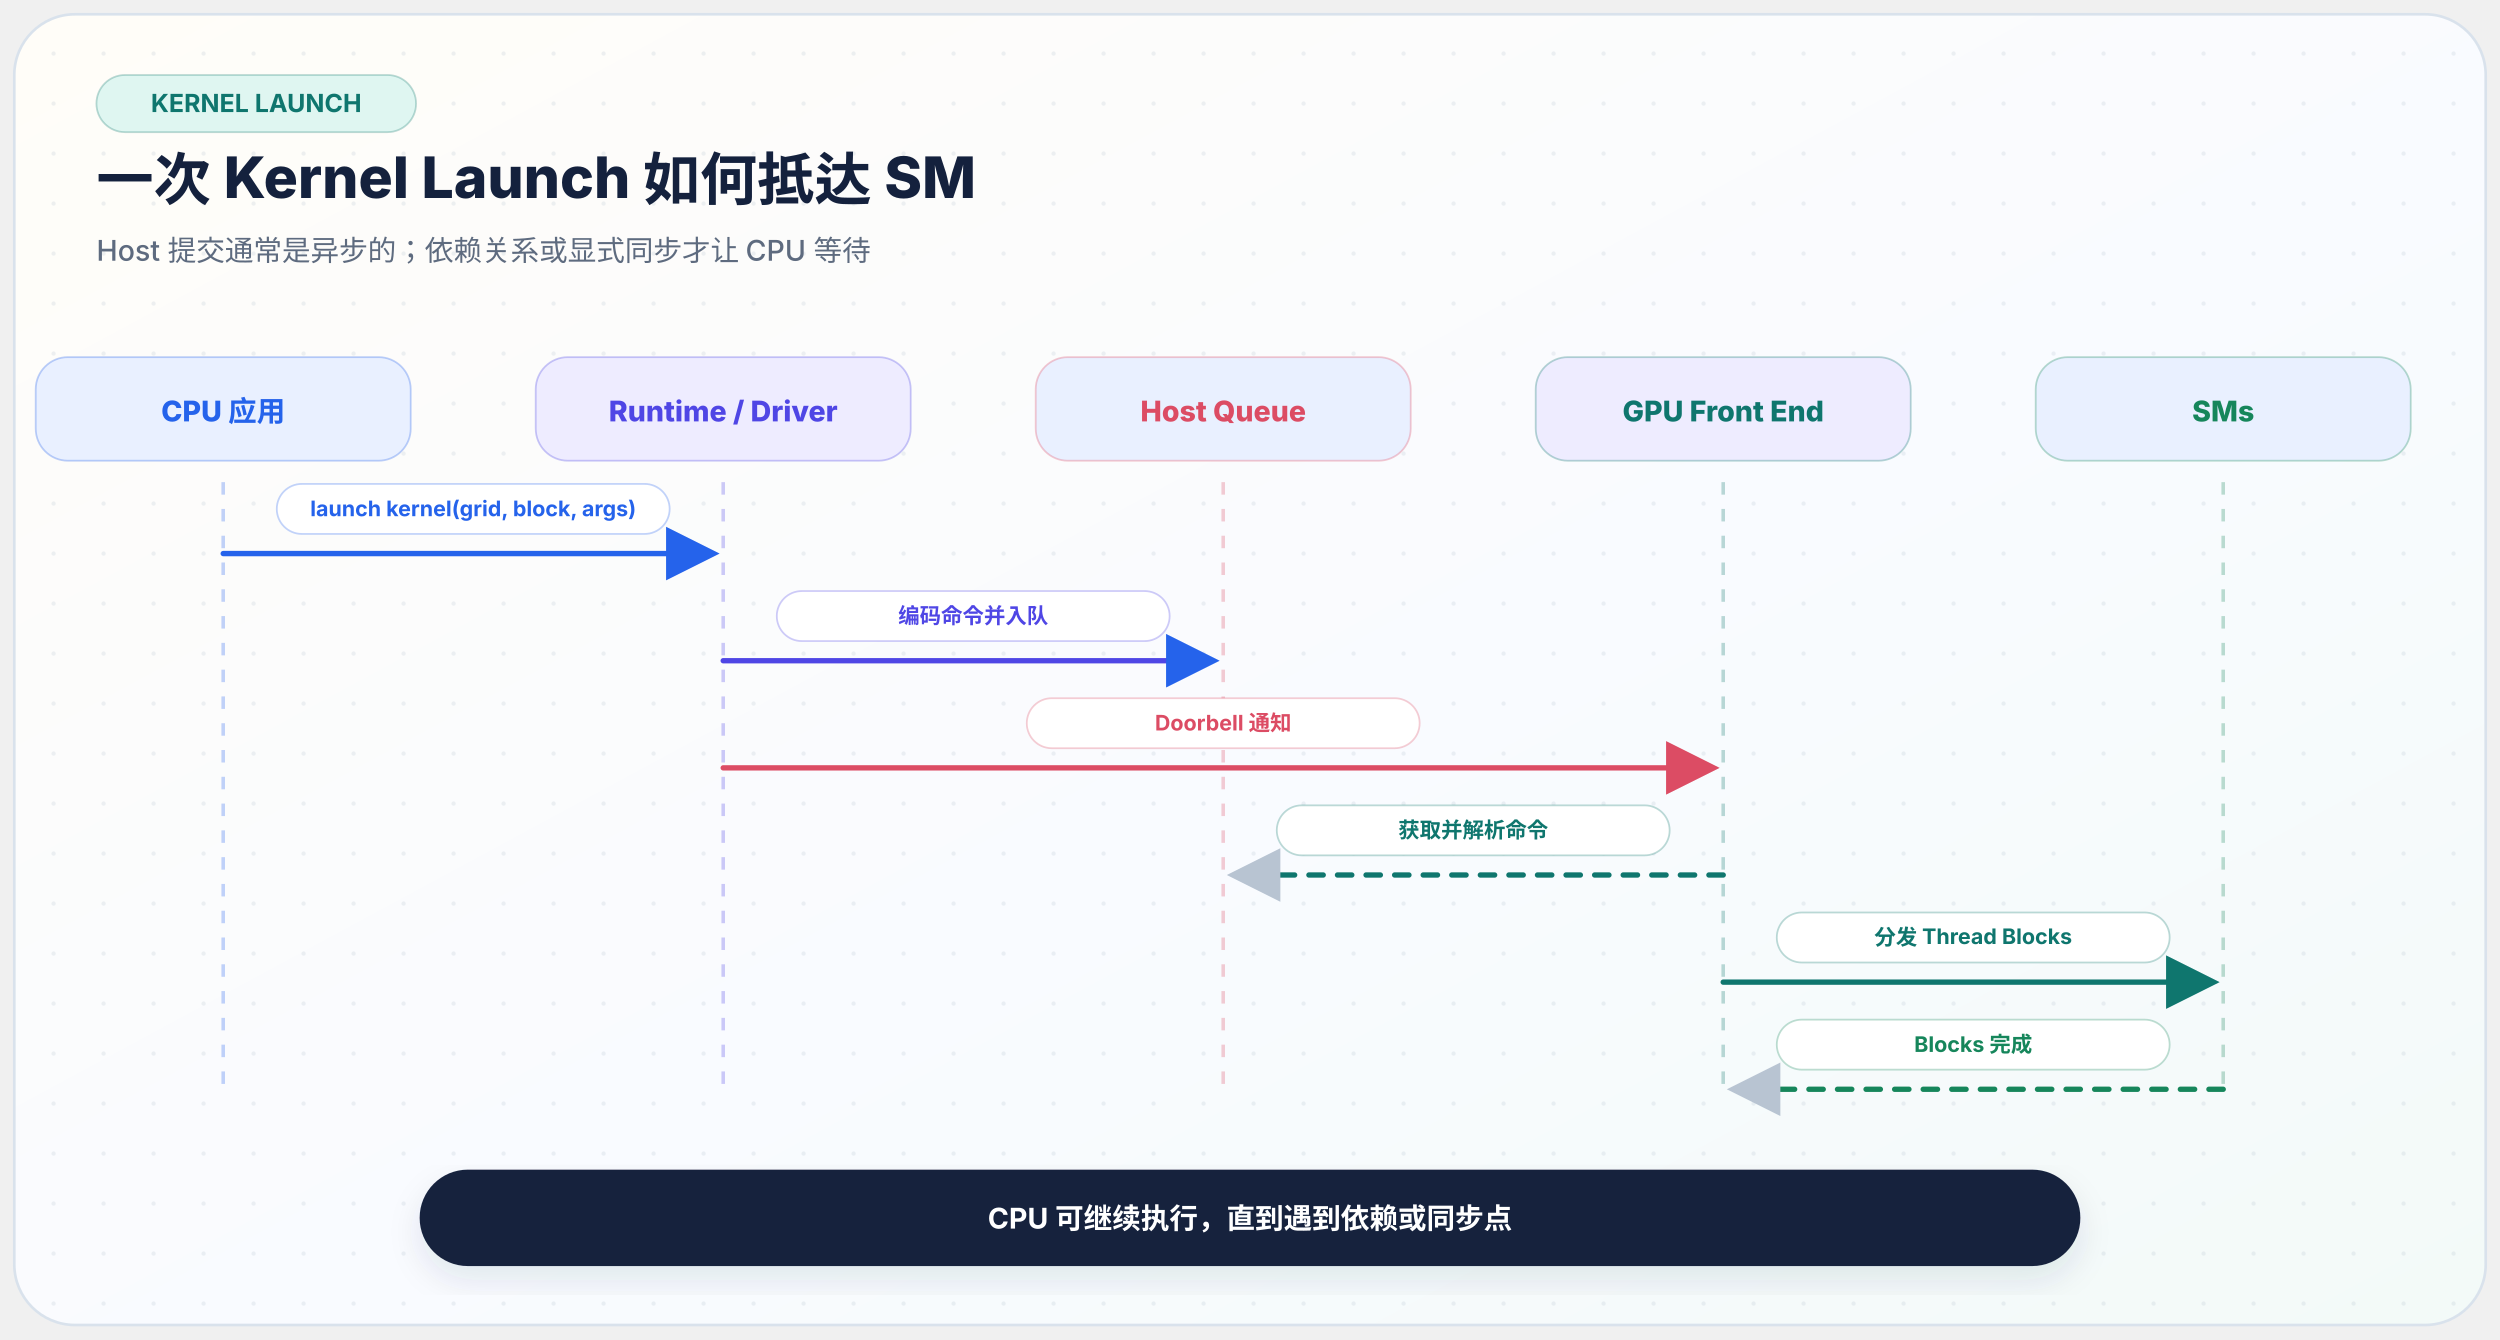
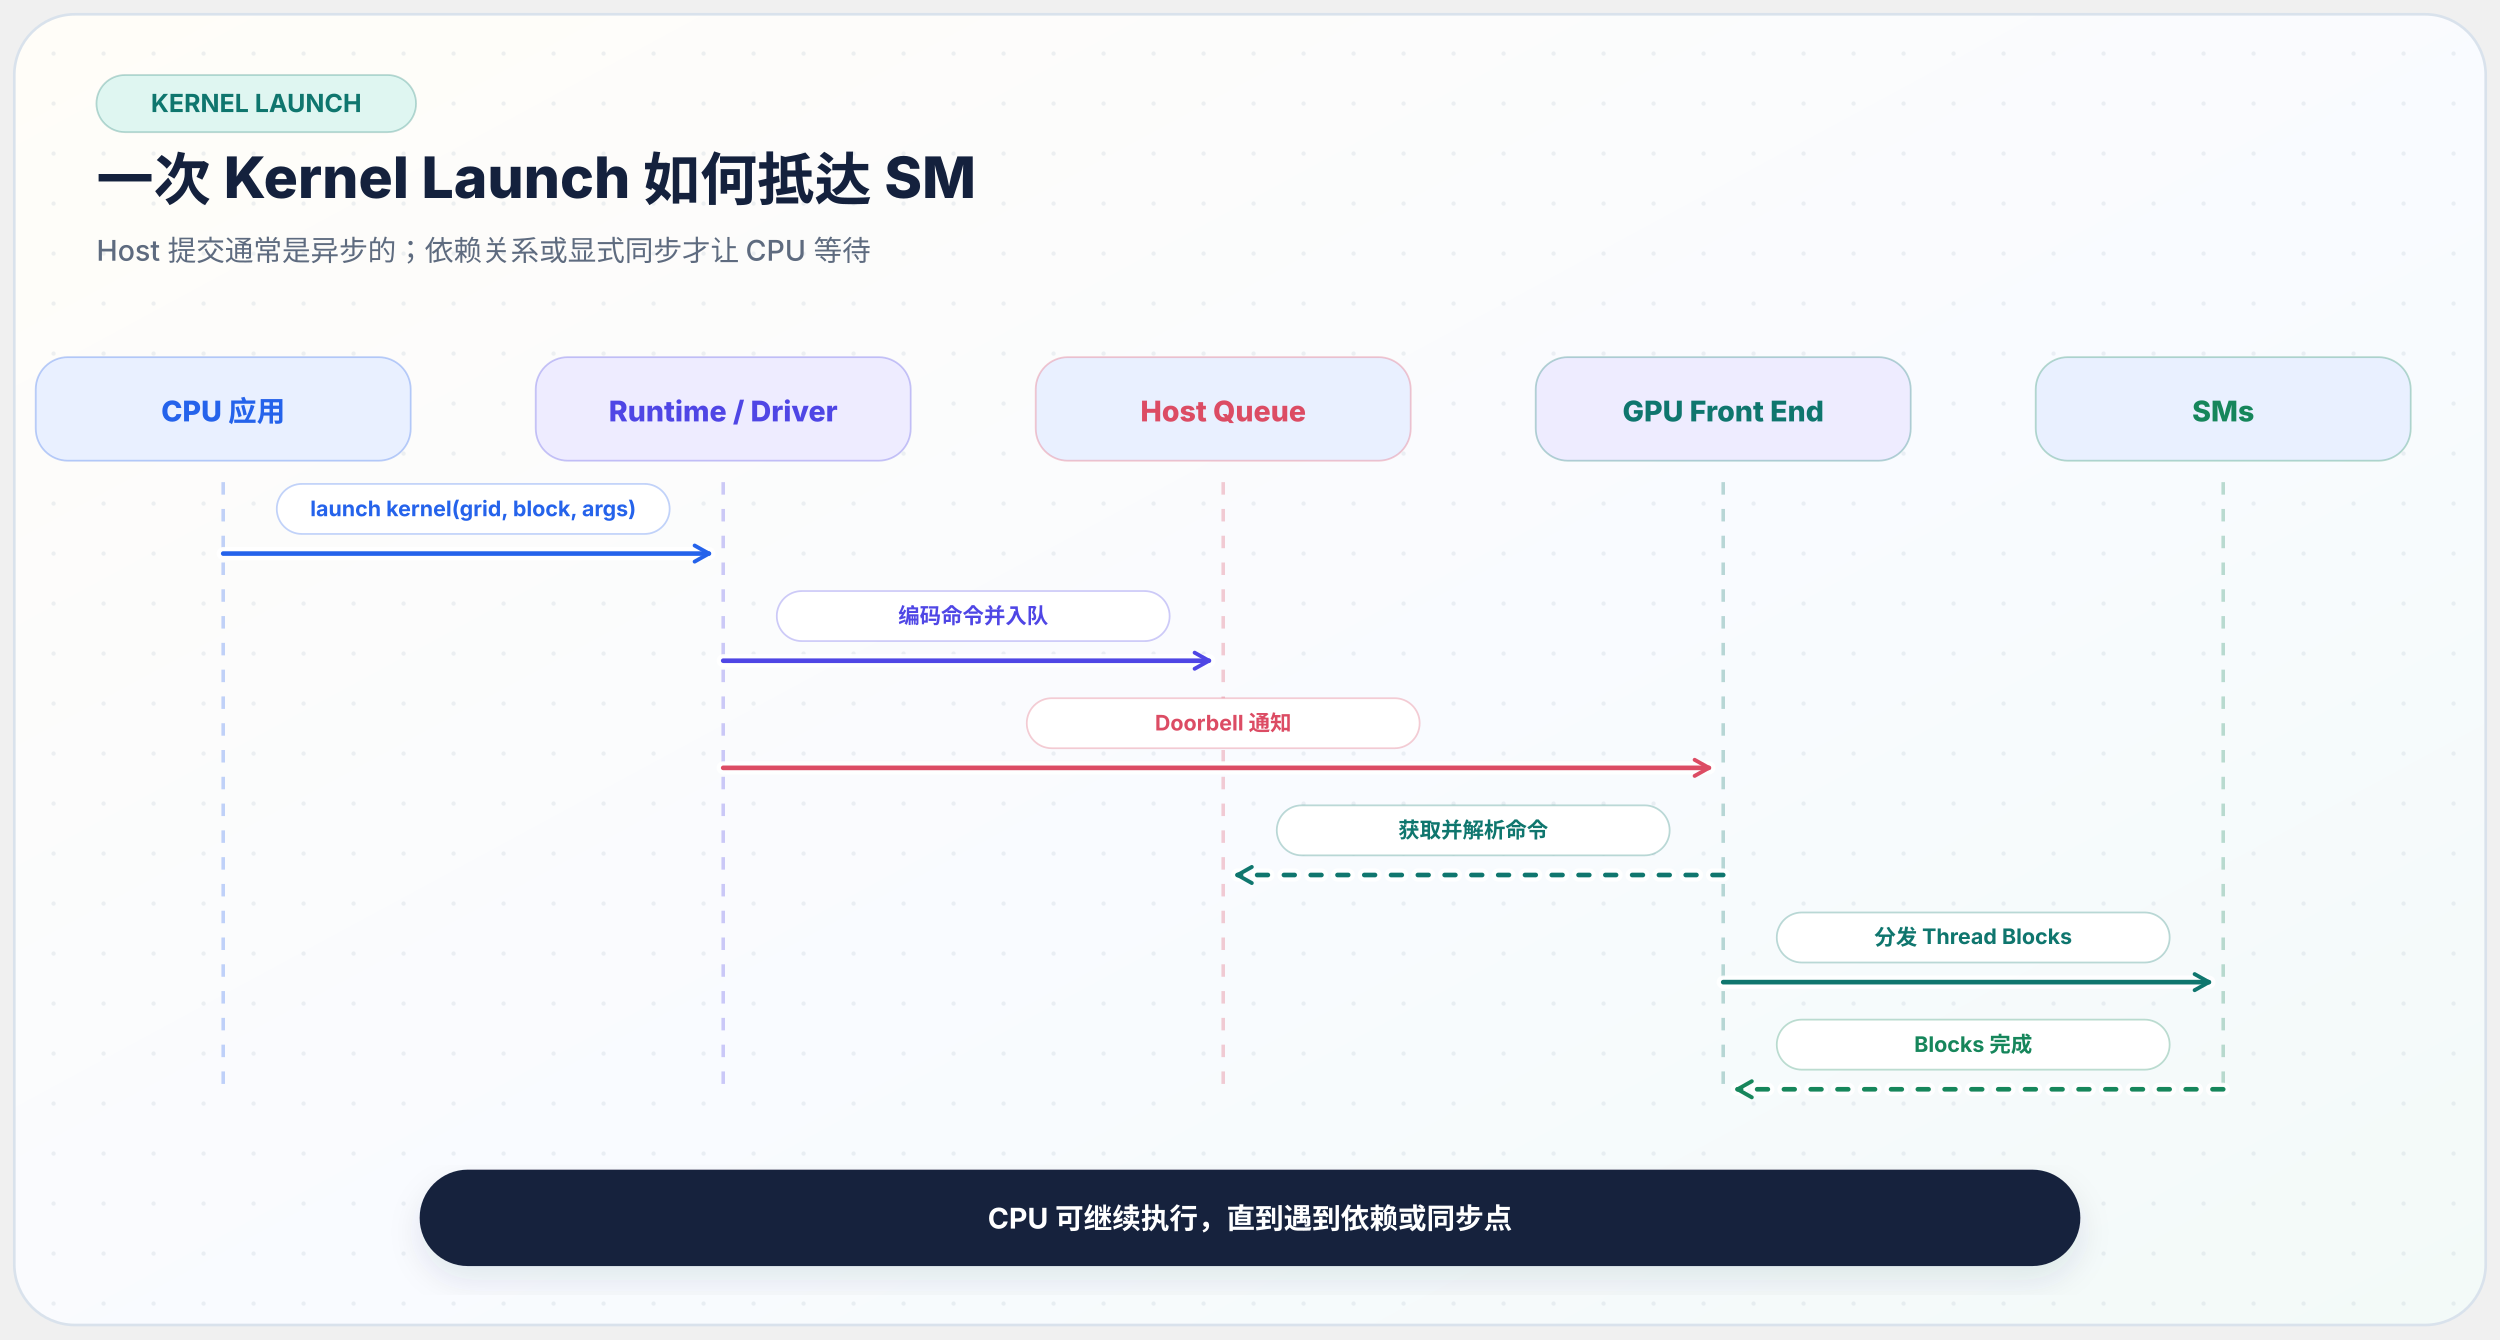
<svg xmlns="http://www.w3.org/2000/svg" width="1400" height="750" viewBox="0 0 1400 750" role="img" aria-labelledby="diagram-title diagram-desc">
  <defs>
    <linearGradient id="paper" x1="0" y1="0" x2="1" y2="1">
      <stop offset="0" stop-color="#fffdf8" />
      <stop offset=".55" stop-color="#f9fbff" />
      <stop offset="1" stop-color="#f3faf8" />
    </linearGradient>
    <pattern id="dots" width="28" height="28" patternUnits="userSpaceOnUse">
      <circle cx="2" cy="2" r="1.2" fill="#9fb0c2" opacity=".18" />
    </pattern>
    <filter id="shadow" x="-20%" y="-20%" width="140%" height="150%">
      <feDropShadow dx="0" dy="8" stdDeviation="9" flood-color="#183153" flood-opacity=".10" />
    </filter>
-     <marker id="arrow" markerWidth="10" markerHeight="10" refX="8" refY="5" orient="auto" markerUnits="strokeWidth">
-       <path d="M 0 0 L 10 5 L 0 10 z" fill="#b8c4d2" />
+     <marker id="arrow" markerWidth="12" markerHeight="12" refX="10" refY="6" orient="auto" markerUnits="userSpaceOnUse">
+       <path d="M 2 1.5 L 10 6 L 2 10.5" fill="none" stroke="#b8c4d2" stroke-width="2.2" stroke-linecap="round" stroke-linejoin="round" />
    </marker>
-     <marker id="arrowTeal" markerWidth="10" markerHeight="10" refX="8" refY="5" orient="auto" markerUnits="strokeWidth">
-       <path d="M 0 0 L 10 5 L 0 10 z" fill="#0f766e" />
+     <marker id="arrowTeal" markerWidth="12" markerHeight="12" refX="10" refY="6" orient="auto" markerUnits="userSpaceOnUse">
+       <path d="M 2 1.5 L 10 6 L 2 10.5" fill="none" stroke="#0f766e" stroke-width="2.2" stroke-linecap="round" stroke-linejoin="round" />
    </marker>
-     <marker id="arrowBlue" markerWidth="10" markerHeight="10" refX="8" refY="5" orient="auto" markerUnits="strokeWidth">
-       <path d="M 0 0 L 10 5 L 0 10 z" fill="#2563eb" />
+     <marker id="arrowBlue" markerWidth="12" markerHeight="12" refX="10" refY="6" orient="auto" markerUnits="userSpaceOnUse">
+       <path d="M 2 1.5 L 10 6 L 2 10.5" fill="none" stroke="#2563eb" stroke-width="2.2" stroke-linecap="round" stroke-linejoin="round" />
    </marker>
-     <marker id="arrowAmber" markerWidth="10" markerHeight="10" refX="8" refY="5" orient="auto" markerUnits="strokeWidth">
-       <path d="M 0 0 L 10 5 L 0 10 z" fill="#d97706" />
+     <marker id="arrowIndigo" markerWidth="12" markerHeight="12" refX="10" refY="6" orient="auto" markerUnits="userSpaceOnUse">
+       <path d="M 2 1.5 L 10 6 L 2 10.5" fill="none" stroke="#4f46e5" stroke-width="2.2" stroke-linecap="round" stroke-linejoin="round" />
    </marker>
-     <marker id="arrowRose" markerWidth="10" markerHeight="10" refX="8" refY="5" orient="auto" markerUnits="strokeWidth">
-       <path d="M 0 0 L 10 5 L 0 10 z" fill="#dc4c64" />
+     <marker id="arrowAmber" markerWidth="12" markerHeight="12" refX="10" refY="6" orient="auto" markerUnits="userSpaceOnUse">
+       <path d="M 2 1.5 L 10 6 L 2 10.5" fill="none" stroke="#d97706" stroke-width="2.2" stroke-linecap="round" stroke-linejoin="round" />
+     </marker>
+     <marker id="arrowRose" markerWidth="12" markerHeight="12" refX="10" refY="6" orient="auto" markerUnits="userSpaceOnUse">
+       <path d="M 2 1.5 L 10 6 L 2 10.5" fill="none" stroke="#dc4c64" stroke-width="2.2" stroke-linecap="round" stroke-linejoin="round" />
+     </marker>
+     <marker id="arrowGreen" markerWidth="12" markerHeight="12" refX="10" refY="6" orient="auto" markerUnits="userSpaceOnUse">
+       <path d="M 2 1.5 L 10 6 L 2 10.5" fill="none" stroke="#16865b" stroke-width="2.2" stroke-linecap="round" stroke-linejoin="round" />
    </marker>
  </defs>
  <rect x="8" y="8" width="1384" height="734" rx="34" fill="url(#paper)" stroke="#d9e2ec" stroke-width="1.5" />
  <rect x="8" y="8" width="1384" height="734" rx="34" fill="url(#dots)" />
  <g>
    <rect x="54" y="42" width="179" height="32" rx="16" fill="#dff6f1" stroke="#0f766e" stroke-opacity=".28" />
    <text x="143.5" y="62.76" text-anchor="middle" font-family="Inter, Noto Sans SC, PingFang SC, Microsoft YaHei, system-ui, sans-serif" font-size="14" font-weight="700" fill="#0f766e" opacity="1">
      <tspan x="143.5" dy="0">KERNEL LAUNCH</tspan>
    </text>
  </g>
  <text x="54" y="112" text-anchor="start" font-family="Inter, Noto Sans SC, PingFang SC, Microsoft YaHei, system-ui, sans-serif" font-size="32" font-weight="800" fill="#14213d" opacity="1">
    <tspan x="54" dy="0">一次 Kernel Launch 如何抵达 SM</tspan>
  </text>
  <text x="54" y="146" text-anchor="start" font-family="Inter, Noto Sans SC, PingFang SC, Microsoft YaHei, system-ui, sans-serif" font-size="16" font-weight="500" fill="#5e6b7f" opacity="1">
    <tspan x="54" dy="0">Host 提交通常是异步的；依赖关系或显式同步才让 CPU 等待</tspan>
  </text>
  <g>
    <rect x="20" y="200" width="210" height="58" rx="18" fill="#e9f0ff" stroke="#2563eb" stroke-opacity=".3" />
    <text x="125" y="236" text-anchor="middle" font-family="Inter, Noto Sans SC, PingFang SC, Microsoft YaHei, system-ui, sans-serif" font-size="16" font-weight="800" fill="#2563eb" opacity="1">
      <tspan x="125" dy="0">CPU 应用</tspan>
    </text>
    <line x1="125" y1="270" x2="125" y2="610" stroke="#2563eb" stroke-opacity=".28" stroke-width="2" stroke-dasharray="7 8" />
  </g>
  <g>
    <rect x="300" y="200" width="210" height="58" rx="18" fill="#eeecff" stroke="#4f46e5" stroke-opacity=".3" />
    <text x="405" y="236" text-anchor="middle" font-family="Inter, Noto Sans SC, PingFang SC, Microsoft YaHei, system-ui, sans-serif" font-size="16" font-weight="800" fill="#4f46e5" opacity="1">
      <tspan x="405" dy="0">Runtime / Driver</tspan>
    </text>
    <line x1="405" y1="270" x2="405" y2="610" stroke="#4f46e5" stroke-opacity=".28" stroke-width="2" stroke-dasharray="7 8" />
  </g>
  <g>
    <rect x="580" y="200" width="210" height="58" rx="18" fill="#e9f0ff" stroke="#dc4c64" stroke-opacity=".3" />
    <text x="685" y="236" text-anchor="middle" font-family="Inter, Noto Sans SC, PingFang SC, Microsoft YaHei, system-ui, sans-serif" font-size="16" font-weight="800" fill="#dc4c64" opacity="1">
      <tspan x="685" dy="0">Host Queue</tspan>
    </text>
    <line x1="685" y1="270" x2="685" y2="610" stroke="#dc4c64" stroke-opacity=".28" stroke-width="2" stroke-dasharray="7 8" />
  </g>
  <g>
    <rect x="860" y="200" width="210" height="58" rx="18" fill="#eeecff" stroke="#0f766e" stroke-opacity=".3" />
    <text x="965" y="236" text-anchor="middle" font-family="Inter, Noto Sans SC, PingFang SC, Microsoft YaHei, system-ui, sans-serif" font-size="16" font-weight="800" fill="#0f766e" opacity="1">
      <tspan x="965" dy="0">GPU Front End</tspan>
    </text>
    <line x1="965" y1="270" x2="965" y2="610" stroke="#0f766e" stroke-opacity=".28" stroke-width="2" stroke-dasharray="7 8" />
  </g>
  <g>
    <rect x="1140" y="200" width="210" height="58" rx="18" fill="#e9f0ff" stroke="#16865b" stroke-opacity=".3" />
    <text x="1245" y="236" text-anchor="middle" font-family="Inter, Noto Sans SC, PingFang SC, Microsoft YaHei, system-ui, sans-serif" font-size="16" font-weight="800" fill="#16865b" opacity="1">
      <tspan x="1245" dy="0">SMs</tspan>
    </text>
    <line x1="1245" y1="270" x2="1245" y2="610" stroke="#16865b" stroke-opacity=".28" stroke-width="2" stroke-dasharray="7 8" />
  </g>
-   <path d="M 125 310 L 397 310" fill="none" stroke="#2563eb" stroke-width="3" stroke-linecap="round" stroke-linejoin="round" marker-end="url(#arrowBlue)" opacity="1" />
+   <g class="flow-connector" opacity="1">
+     <path d="M 125 310 L 397 310" fill="none" stroke="#ffffff" stroke-opacity=".88" stroke-width="7.4" stroke-linecap="round" stroke-linejoin="round" />
+     <path d="M 125 310 L 397 310" fill="none" stroke="#2563eb" stroke-width="2.6" stroke-linecap="round" stroke-linejoin="round" marker-end="url(#arrowBlue)" />
+   </g>
  <g>
    <rect x="155" y="271" width="220" height="28" rx="14" fill="#ffffff" stroke="#2563eb" stroke-opacity=".28" />
    <text x="265" y="289.08" text-anchor="middle" font-family="Inter, Noto Sans SC, PingFang SC, Microsoft YaHei, system-ui, sans-serif" font-size="12" font-weight="700" fill="#2563eb" opacity="1">
      <tspan x="265" dy="0">launch kernel(grid, block, args)</tspan>
    </text>
  </g>
-   <path d="M 405 370 L 677 370" fill="none" stroke="#4f46e5" stroke-width="3" stroke-linecap="round" stroke-linejoin="round" marker-end="url(#arrowBlue)" opacity="1" />
+   <g class="flow-connector" opacity="1">
+     <path d="M 405 370 L 677 370" fill="none" stroke="#ffffff" stroke-opacity=".88" stroke-width="7.4" stroke-linecap="round" stroke-linejoin="round" />
+     <path d="M 405 370 L 677 370" fill="none" stroke="#4f46e5" stroke-width="2.6" stroke-linecap="round" stroke-linejoin="round" marker-end="url(#arrowIndigo)" />
+   </g>
  <g>
    <rect x="435" y="331" width="220" height="28" rx="14" fill="#ffffff" stroke="#4f46e5" stroke-opacity=".28" />
    <text x="545" y="349.08" text-anchor="middle" font-family="Inter, Noto Sans SC, PingFang SC, Microsoft YaHei, system-ui, sans-serif" font-size="12" font-weight="700" fill="#4f46e5" opacity="1">
      <tspan x="545" dy="0">编码命令并入队</tspan>
    </text>
  </g>
-   <path d="M 405 430 L 957 430" fill="none" stroke="#dc4c64" stroke-width="3" stroke-linecap="round" stroke-linejoin="round" marker-end="url(#arrowRose)" opacity="1" />
+   <g class="flow-connector" opacity="1">
+     <path d="M 405 430 L 957 430" fill="none" stroke="#ffffff" stroke-opacity=".88" stroke-width="7.4" stroke-linecap="round" stroke-linejoin="round" />
+     <path d="M 405 430 L 957 430" fill="none" stroke="#dc4c64" stroke-width="2.6" stroke-linecap="round" stroke-linejoin="round" marker-end="url(#arrowRose)" />
+   </g>
  <g>
    <rect x="575" y="391" width="220" height="28" rx="14" fill="#ffffff" stroke="#dc4c64" stroke-opacity=".28" />
    <text x="685" y="409.08" text-anchor="middle" font-family="Inter, Noto Sans SC, PingFang SC, Microsoft YaHei, system-ui, sans-serif" font-size="12" font-weight="700" fill="#dc4c64" opacity="1">
      <tspan x="685" dy="0">Doorbell 通知</tspan>
    </text>
  </g>
-   <path d="M 965 490 L 693 490" fill="none" stroke="#0f766e" stroke-width="3" stroke-linecap="round" stroke-linejoin="round" marker-end="url(#arrow)" stroke-dasharray="8 8" opacity="1" />
+   <g class="flow-connector" opacity="1">
+     <path d="M 965 490 L 693 490" fill="none" stroke="#ffffff" stroke-opacity=".88" stroke-width="7.4" stroke-linecap="round" stroke-linejoin="round" stroke-dasharray="6 9" />
+     <path d="M 965 490 L 693 490" fill="none" stroke="#0f766e" stroke-width="2.6" stroke-linecap="round" stroke-linejoin="round" marker-end="url(#arrowTeal)" stroke-dasharray="6 9" />
+   </g>
  <g>
    <rect x="715" y="451" width="220" height="28" rx="14" fill="#ffffff" stroke="#0f766e" stroke-opacity=".28" />
    <text x="825" y="469.08" text-anchor="middle" font-family="Inter, Noto Sans SC, PingFang SC, Microsoft YaHei, system-ui, sans-serif" font-size="12" font-weight="700" fill="#0f766e" opacity="1">
      <tspan x="825" dy="0">获取并解析命令</tspan>
    </text>
  </g>
-   <path d="M 965 550 L 1237 550" fill="none" stroke="#0f766e" stroke-width="3" stroke-linecap="round" stroke-linejoin="round" marker-end="url(#arrowTeal)" opacity="1" />
+   <g class="flow-connector" opacity="1">
+     <path d="M 965 550 L 1237 550" fill="none" stroke="#ffffff" stroke-opacity=".88" stroke-width="7.4" stroke-linecap="round" stroke-linejoin="round" />
+     <path d="M 965 550 L 1237 550" fill="none" stroke="#0f766e" stroke-width="2.6" stroke-linecap="round" stroke-linejoin="round" marker-end="url(#arrowTeal)" />
+   </g>
  <g>
    <rect x="995" y="511" width="220" height="28" rx="14" fill="#ffffff" stroke="#0f766e" stroke-opacity=".28" />
    <text x="1105" y="529.08" text-anchor="middle" font-family="Inter, Noto Sans SC, PingFang SC, Microsoft YaHei, system-ui, sans-serif" font-size="12" font-weight="700" fill="#0f766e" opacity="1">
      <tspan x="1105" dy="0">分发 Thread Blocks</tspan>
    </text>
  </g>
-   <path d="M 1245 610 L 973 610" fill="none" stroke="#16865b" stroke-width="3" stroke-linecap="round" stroke-linejoin="round" marker-end="url(#arrow)" stroke-dasharray="8 8" opacity="1" />
+   <g class="flow-connector" opacity="1">
+     <path d="M 1245 610 L 973 610" fill="none" stroke="#ffffff" stroke-opacity=".88" stroke-width="7.4" stroke-linecap="round" stroke-linejoin="round" stroke-dasharray="6 9" />
+     <path d="M 1245 610 L 973 610" fill="none" stroke="#16865b" stroke-width="2.6" stroke-linecap="round" stroke-linejoin="round" marker-end="url(#arrowGreen)" stroke-dasharray="6 9" />
+   </g>
  <g>
    <rect x="995" y="571" width="220" height="28" rx="14" fill="#ffffff" stroke="#16865b" stroke-opacity=".28" />
    <text x="1105" y="589.08" text-anchor="middle" font-family="Inter, Noto Sans SC, PingFang SC, Microsoft YaHei, system-ui, sans-serif" font-size="12" font-weight="700" fill="#16865b" opacity="1">
      <tspan x="1105" dy="0">Blocks 完成</tspan>
    </text>
  </g>
  <g filter="url(#shadow)">
    <rect x="235" y="655" width="930" height="54" rx="27" fill="#14213d" />
    <text x="700" y="688" text-anchor="middle" font-family="Inter, Noto Sans SC, PingFang SC, Microsoft YaHei, system-ui, sans-serif" font-size="16" font-weight="700" fill="#ffffff" opacity="1">
      <tspan x="700" dy="0">CPU 可继续执行，直到遇到依赖或同步点</tspan>
    </text>
  </g>
</svg>
